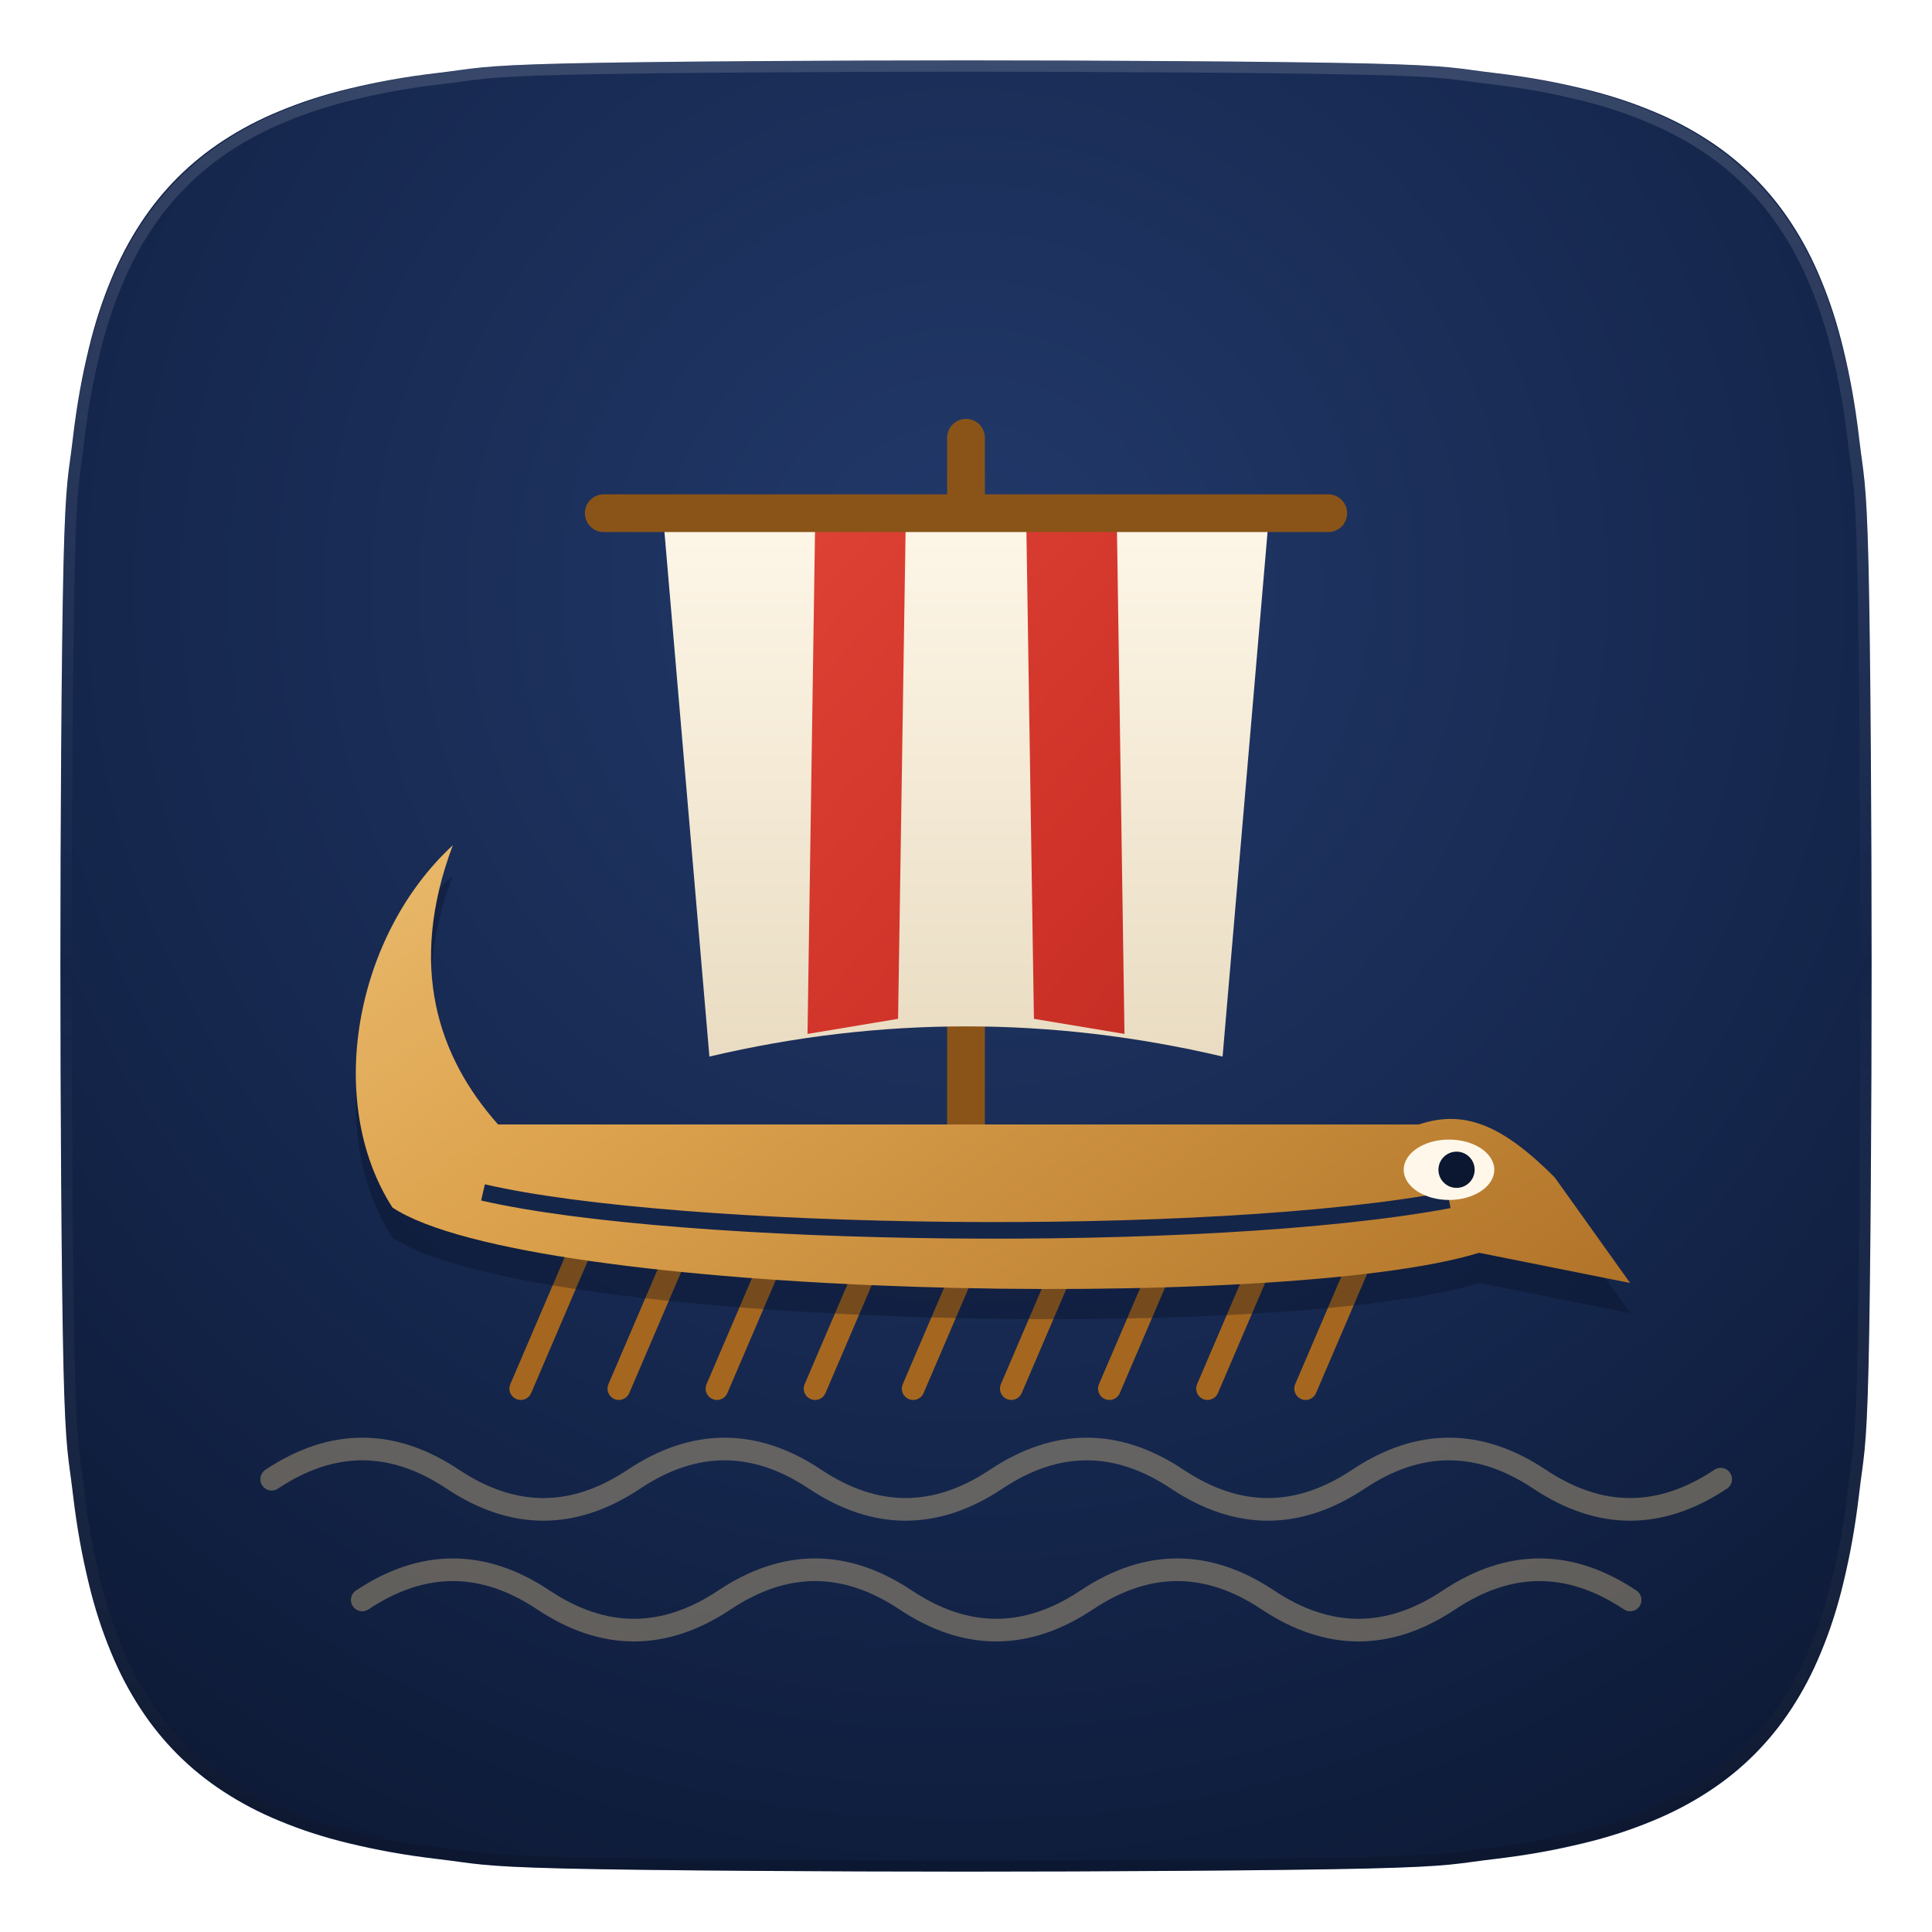
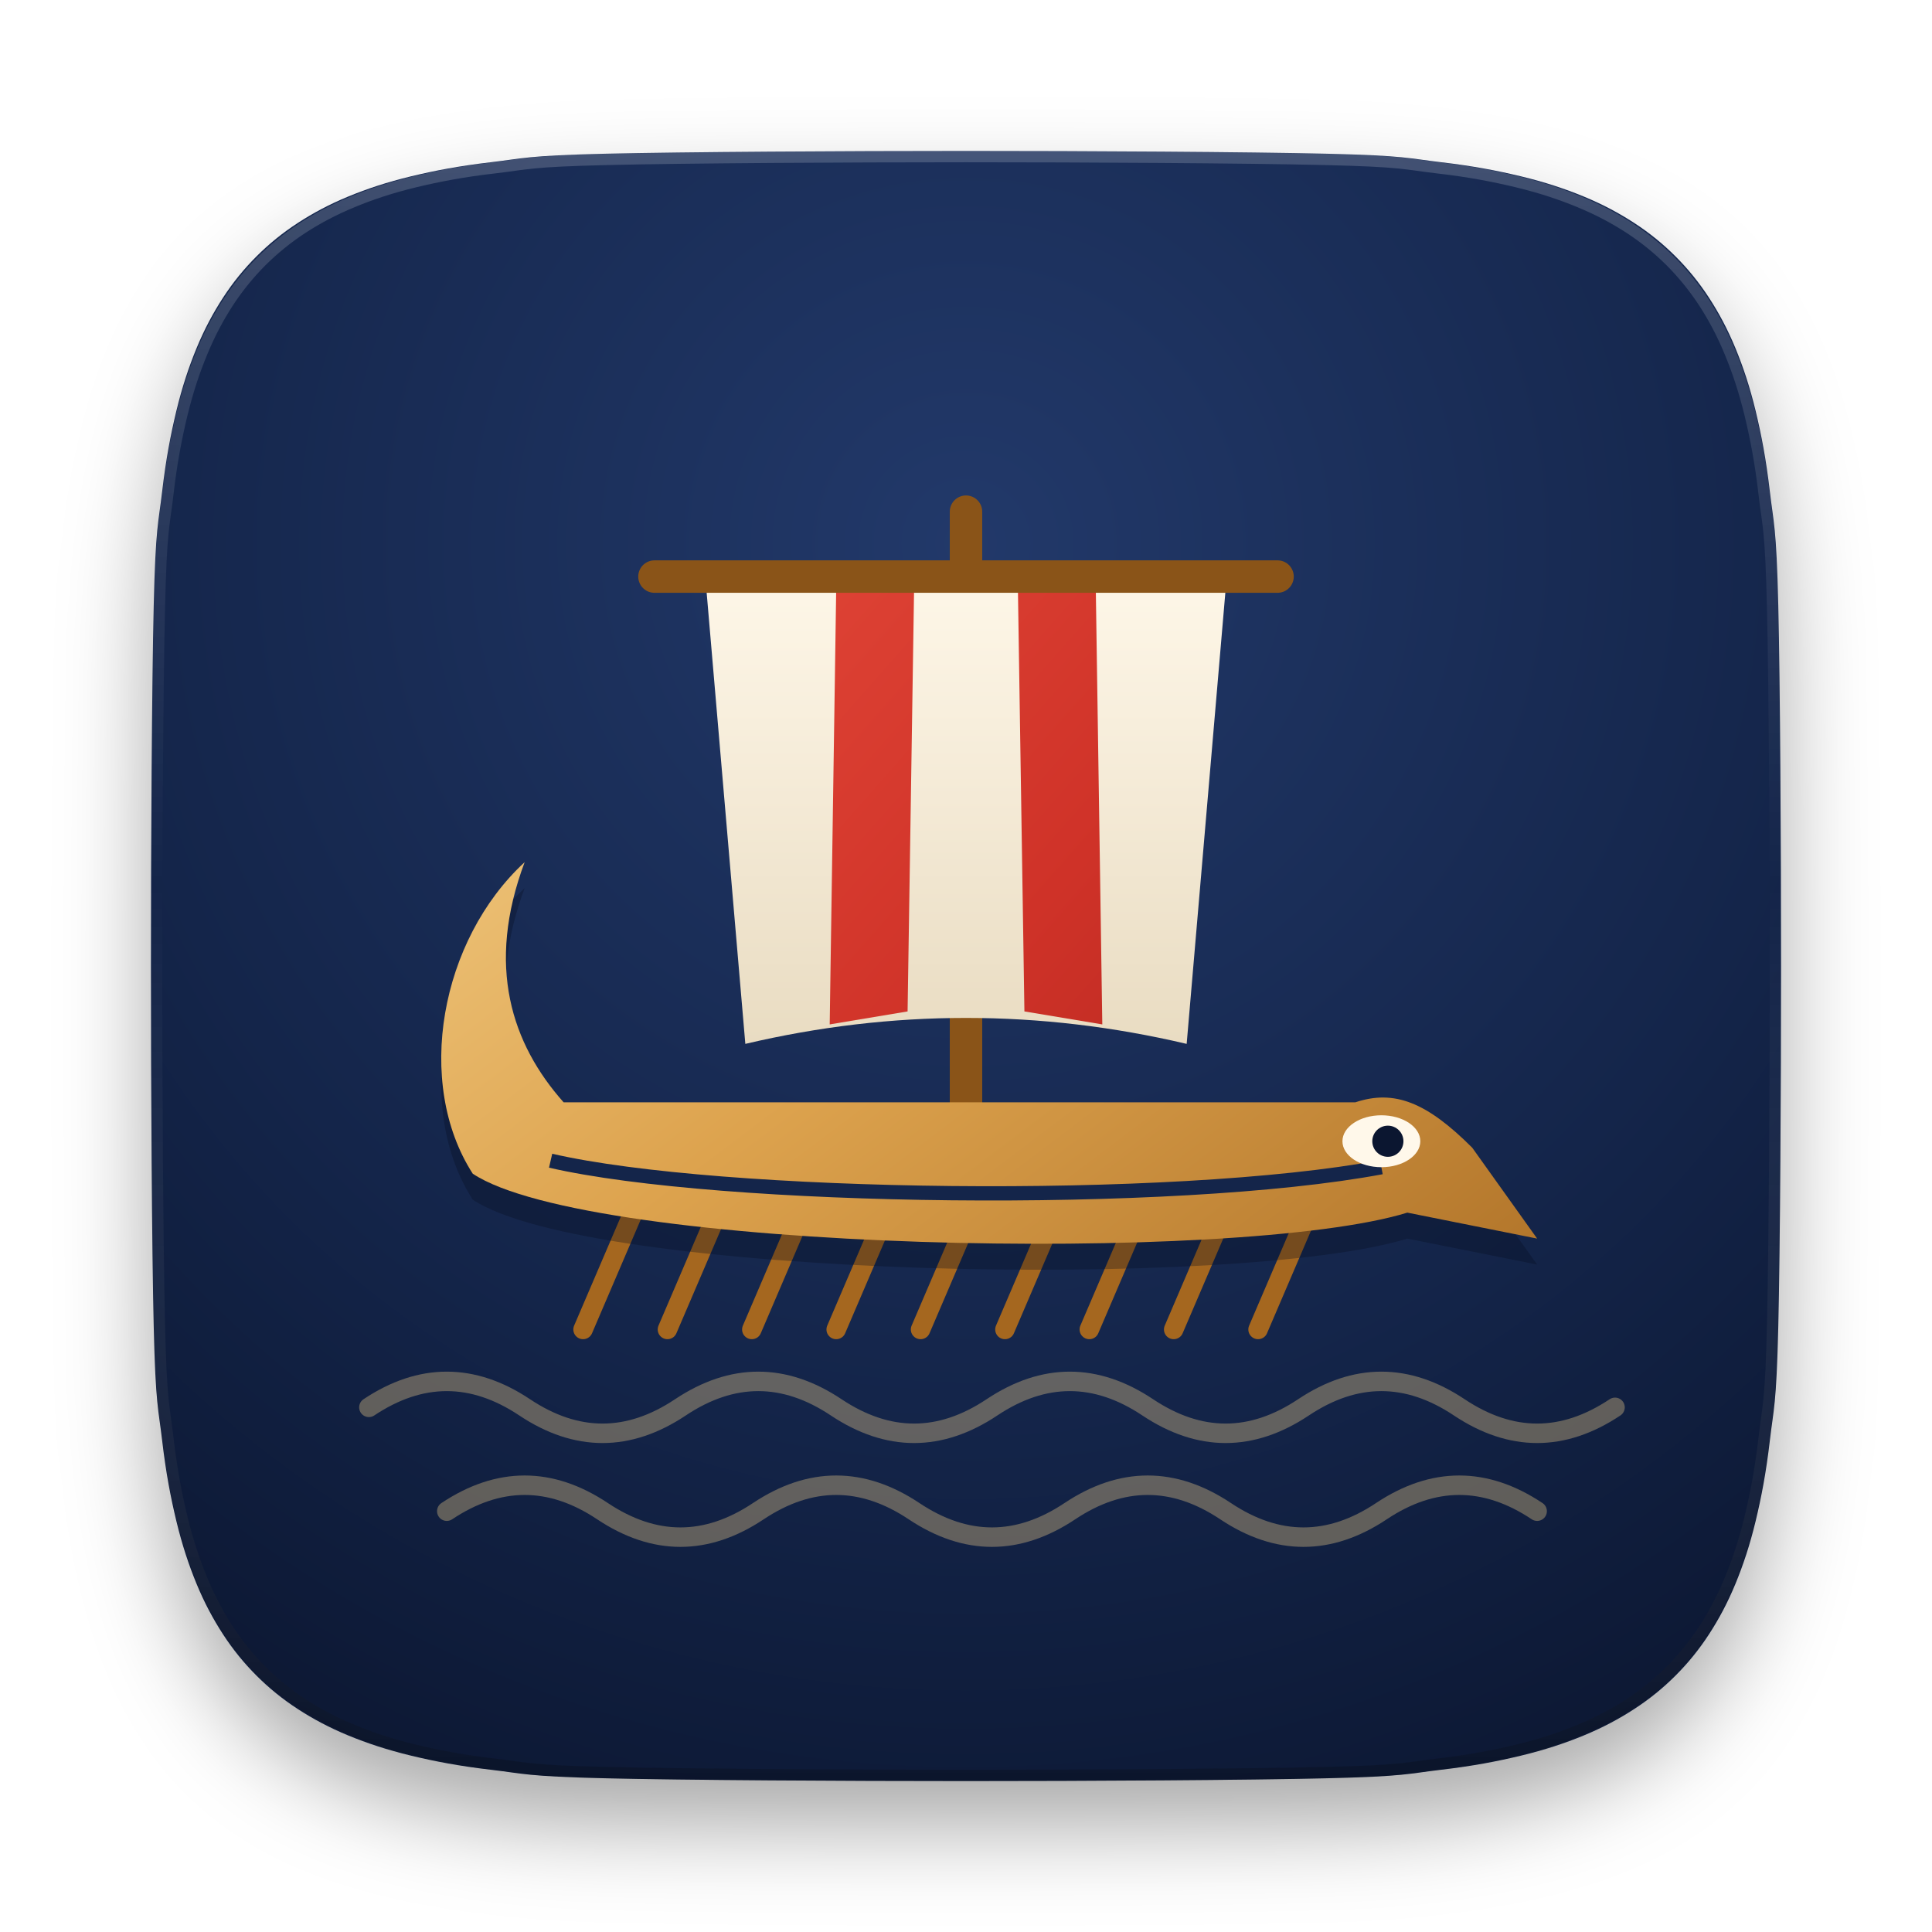
<svg xmlns="http://www.w3.org/2000/svg" viewBox="0 0 256 256" width="256" height="256">
  <defs>
-     <linearGradient id="il-bronze" x1="58" y1="40" x2="188" y2="220" gradientUnits="userSpaceOnUse">
+     <linearGradient id="il-bronze" x1="58" y1="58" x2="188" y2="230" gradientUnits="userSpaceOnUse">
      <stop offset="0" stop-color="#F6D38E" />
      <stop offset="0.45" stop-color="#DDA34E" />
      <stop offset="1" stop-color="#A5671F" />
    </linearGradient>
    <linearGradient id="il-crest" x1="48" y1="34" x2="218" y2="184" gradientUnits="userSpaceOnUse">
      <stop offset="0" stop-color="#EE5442" />
      <stop offset="0.55" stop-color="#CF3228" />
      <stop offset="1" stop-color="#9E1F18" />
    </linearGradient>
-     <radialGradient id="il-navy" cx="128" cy="78" r="210" gradientUnits="userSpaceOnUse">
+     <radialGradient id="il-navy" cx="128" cy="72" r="190" gradientUnits="userSpaceOnUse">
      <stop offset="0" stop-color="#22396A" />
      <stop offset="0.6" stop-color="#14254A" />
      <stop offset="1" stop-color="#0B1630" />
    </radialGradient>
-     <linearGradient id="il-rim" x1="0" y1="8" x2="0" y2="248" gradientUnits="userSpaceOnUse">
-       <stop offset="0" stop-color="#FFFFFF" stop-opacity="0.14" />
-       <stop offset="0.5" stop-color="#FFFFFF" stop-opacity="0" />
-       <stop offset="1" stop-color="#000000" stop-opacity="0.18" />
+     <linearGradient id="il-rim" x1="0" y1="20" x2="0" y2="236" gradientUnits="userSpaceOnUse">
+       <stop offset="0" stop-color="#FFFFFF" stop-opacity="0.18" />
+       <stop offset="0.45" stop-color="#FFFFFF" stop-opacity="0" />
+       <stop offset="1" stop-color="#000000" stop-opacity="0.22" />
    </linearGradient>
+     <filter id="il-shadow" x="-25%" y="-10%" width="150%" height="155%">
+       <feGaussianBlur in="SourceAlpha" stdDeviation="6" />
+       <feOffset dx="0" dy="6" />
+       <feComponentTransfer>
+         <feFuncA type="linear" slope="0.34" />
+       </feComponentTransfer>
+     </filter>
+     <clipPath id="il-tile">
+       <path d="M236 128 C236 143.94 235.88 165.35 235.63 175.83 C235.38 186.31 235.01 186.61 234.51 190.9 C234.01 195.18 233.39 198.39 232.63 201.55 C231.87 204.7 230.99 207.35 229.96 209.85 C228.93 212.35 227.77 214.52 226.45 216.55 C225.13 218.58 223.67 220.37 222.02 222.02 C220.37 223.67 218.58 225.13 216.55 226.45 C214.52 227.77 212.35 228.93 209.85 229.96 C207.35 230.99 204.7 231.87 201.55 232.63 C198.39 233.39 195.18 234.01 190.9 234.51 C186.61 235.01 186.31 235.38 175.83 235.63 C165.35 235.88 143.94 236 128 236 C112.06 236 90.65 235.88 80.17 235.63 C69.69 235.38 69.39 235.01 65.1 234.51 C60.82 234.01 57.61 233.39 54.45 232.63 C51.3 231.87 48.65 230.99 46.15 229.96 C43.65 228.93 41.48 227.77 39.45 226.45 C37.42 225.13 35.63 223.67 33.98 222.02 C32.33 220.37 30.87 218.58 29.55 216.55 C28.23 214.52 27.07 212.35 26.04 209.85 C25.01 207.35 24.13 204.7 23.37 201.55 C22.61 198.39 21.99 195.18 21.49 190.9 C20.99 186.61 20.62 186.31 20.37 175.83 C20.12 165.35 20 143.94 20 128 C20 112.06 20.12 90.65 20.37 80.17 C20.62 69.69 20.99 69.39 21.49 65.1 C21.99 60.82 22.61 57.61 23.37 54.45 C24.13 51.3 25.01 48.65 26.04 46.15 C27.07 43.65 28.23 41.48 29.55 39.45 C30.87 37.42 32.33 35.63 33.98 33.98 C35.63 32.33 37.42 30.87 39.45 29.55 C41.48 28.23 43.65 27.07 46.15 26.04 C48.65 25.01 51.3 24.13 54.45 23.37 C57.61 22.61 60.82 21.99 65.1 21.49 C69.39 20.99 69.69 20.62 80.17 20.37 C90.65 20.12 112.06 20 128 20 C143.94 20 165.35 20.12 175.83 20.37 C186.31 20.62 186.61 20.99 190.9 21.49 C195.18 21.99 198.39 22.61 201.55 23.37 C204.7 24.13 207.35 25.01 209.85 26.04 C212.35 27.07 214.52 28.23 216.55 29.55 C218.58 30.87 220.37 32.33 222.02 33.98 C223.67 35.63 225.13 37.42 226.45 39.45 C227.77 41.48 228.93 43.65 229.96 46.15 C230.99 48.65 231.87 51.3 232.63 54.45 C233.39 57.61 234.01 60.82 234.51 65.1 C235.01 69.39 235.38 69.69 235.63 80.17 C235.88 90.65 236 112.06 236 128 Z" />
+     </clipPath>
    <linearGradient id="sail" x1="0" y1="64" x2="0" y2="140" gradientUnits="userSpaceOnUse">
      <stop offset="0" stop-color="#FFF8EA" />
      <stop offset="1" stop-color="#E9DCC2" />
    </linearGradient>
  </defs>
-   <path fill="url(#il-navy)" d="M248 128 C248 145.71 247.86 169.5 247.59 181.14 C247.31 192.79 246.9 193.12 246.35 197.88 C245.79 202.65 245.1 206.21 244.26 209.72 C243.42 213.23 242.44 216.16 241.29 218.94 C240.15 221.72 238.86 224.14 237.39 226.39 C235.92 228.65 234.3 230.63 232.47 232.47 C230.63 234.3 228.65 235.92 226.39 237.39 C224.14 238.86 221.72 240.15 218.94 241.29 C216.16 242.44 213.23 243.42 209.72 244.26 C206.21 245.1 202.65 245.79 197.88 246.35 C193.12 246.9 192.79 247.31 181.14 247.59 C169.5 247.86 145.71 248 128 248 C110.29 248 86.5 247.86 74.86 247.59 C63.21 247.31 62.88 246.9 58.12 246.35 C53.35 245.79 49.79 245.1 46.28 244.26 C42.77 243.42 39.84 242.44 37.06 241.29 C34.28 240.15 31.86 238.86 29.61 237.39 C27.35 235.92 25.37 234.3 23.53 232.47 C21.7 230.63 20.08 228.65 18.61 226.39 C17.14 224.14 15.85 221.72 14.71 218.94 C13.56 216.16 12.58 213.23 11.74 209.72 C10.9 206.21 10.21 202.65 9.65 197.88 C9.1 193.12 8.69 192.79 8.41 181.14 C8.14 169.5 8 145.71 8 128 C8 110.29 8.14 86.5 8.41 74.86 C8.69 63.21 9.1 62.88 9.65 58.12 C10.21 53.35 10.9 49.79 11.74 46.28 C12.58 42.77 13.56 39.84 14.71 37.06 C15.85 34.28 17.14 31.86 18.61 29.61 C20.08 27.35 21.7 25.37 23.53 23.53 C25.37 21.7 27.35 20.08 29.61 18.61 C31.86 17.14 34.28 15.85 37.06 14.71 C39.84 13.56 42.77 12.58 46.28 11.74 C49.79 10.9 53.35 10.21 58.12 9.65 C62.88 9.1 63.21 8.69 74.86 8.41 C86.5 8.14 110.29 8 128 8 C145.71 8 169.5 8.14 181.14 8.41 C192.79 8.69 193.12 9.1 197.88 9.65 C202.65 10.21 206.21 10.9 209.72 11.74 C213.23 12.58 216.16 13.56 218.94 14.71 C221.72 15.85 224.14 17.14 226.39 18.61 C228.65 20.08 230.63 21.7 232.47 23.53 C234.3 25.37 235.92 27.35 237.39 29.61 C238.86 31.86 240.15 34.28 241.29 37.06 C242.44 39.84 243.42 42.77 244.26 46.28 C245.1 49.79 245.79 53.35 246.35 58.12 C246.9 62.88 247.31 63.21 247.59 74.86 C247.86 86.5 248 110.29 248 128 Z" />
-   <path fill="none" stroke="url(#il-rim)" stroke-width="1.5" d="M247.25 128 C247.25 145.6 247.11 169.24 246.84 180.81 C246.57 192.39 246.16 192.72 245.61 197.45 C245.06 202.18 244.37 205.72 243.53 209.21 C242.7 212.69 241.72 215.61 240.58 218.37 C239.44 221.14 238.17 223.54 236.7 225.78 C235.24 228.02 233.63 229.99 231.81 231.81 C229.99 233.63 228.02 235.24 225.78 236.7 C223.54 238.17 221.14 239.44 218.37 240.58 C215.61 241.72 212.69 242.7 209.21 243.53 C205.72 244.37 202.18 245.06 197.45 245.61 C192.72 246.16 192.39 246.57 180.81 246.84 C169.24 247.11 145.6 247.25 128 247.25 C110.4 247.25 86.76 247.11 75.19 246.84 C63.61 246.57 63.28 246.16 58.55 245.61 C53.82 245.06 50.28 244.37 46.79 243.53 C43.31 242.7 40.39 241.72 37.63 240.58 C34.86 239.44 32.46 238.17 30.22 236.7 C27.98 235.24 26.01 233.63 24.19 231.81 C22.37 229.99 20.76 228.02 19.3 225.78 C17.83 223.54 16.56 221.14 15.42 218.37 C14.28 215.61 13.3 212.69 12.47 209.21 C11.63 205.72 10.94 202.18 10.39 197.45 C9.84 192.72 9.43 192.39 9.16 180.81 C8.89 169.24 8.75 145.6 8.75 128 C8.75 110.4 8.89 86.76 9.16 75.19 C9.43 63.61 9.84 63.28 10.39 58.55 C10.94 53.82 11.63 50.28 12.47 46.79 C13.3 43.31 14.28 40.39 15.42 37.63 C16.56 34.86 17.83 32.46 19.3 30.22 C20.76 27.98 22.37 26.01 24.19 24.19 C26.01 22.37 27.98 20.76 30.22 19.3 C32.46 17.83 34.86 16.56 37.63 15.42 C40.39 14.28 43.31 13.3 46.79 12.47 C50.28 11.63 53.82 10.94 58.55 10.39 C63.28 9.84 63.61 9.43 75.19 9.16 C86.76 8.89 110.4 8.75 128 8.75 C145.6 8.75 169.24 8.89 180.81 9.16 C192.39 9.43 192.72 9.84 197.45 10.39 C202.18 10.94 205.72 11.63 209.21 12.47 C212.69 13.3 215.61 14.28 218.37 15.42 C221.14 16.56 223.54 17.83 225.78 19.3 C228.02 20.76 229.99 22.37 231.81 24.19 C233.63 26.01 235.24 27.98 236.7 30.22 C238.17 32.46 239.44 34.86 240.58 37.63 C241.72 40.39 242.7 43.31 243.53 46.79 C244.37 50.28 245.06 53.82 245.61 58.55 C246.16 63.28 246.57 63.61 246.84 75.19 C247.11 86.76 247.25 110.4 247.25 128 Z" />
-   <path fill="none" stroke="#F6D38E" stroke-opacity="0.35" stroke-width="3" stroke-linecap="round" d="M36 196 q12 -8 24 0 t24 0 t24 0 t24 0 t24 0 t24 0 t24 0 t24 0 M48 212 q12 -8 24 0 t24 0 t24 0 t24 0 t24 0 t24 0 t24 0" />
-   <path fill="none" stroke="#A5671F" stroke-width="3" stroke-linecap="round" d="M78 163 L69 184 M91 163 L82 184 M104 163 L95 184 M117 163 L108 184 M130 163 L121 184 M143 163 L134 184 M156 163 L147 184 M169 163 L160 184 M182 163 L173 184 " />
-   <path stroke="#8A5418" stroke-width="5" stroke-linecap="round" d="M128 152 V58" />
-   <path fill="url(#sail)" d="M88 70 H168 L162 140 Q128 132 94 140 Z" />
-   <path fill="url(#il-crest)" d="M108 70 H120 L119 135 Q113 136 107 137 Z M136 70 H148 L149 137 Q143 136 137 135 Z" />
-   <path stroke="#8A5418" stroke-width="5" stroke-linecap="round" d="M80 68 H176" />
-   <path fill="#040A1A" opacity="0.3" transform="translate(0 4)" d="M52 160 C70 172 170 174 196 166 L216 170 L206 156 C199 149 194 147 188 149 L66 149 C58 140 54 128 60 112 C47 124 43 146 52 160 Z" />
-   <path fill="url(#il-bronze)" d="M52 160 C70 172 170 174 196 166 L216 170 L206 156 C199 149 194 147 188 149 L66 149 C58 140 54 128 60 112 C47 124 43 146 52 160 Z" />
-   <path fill="none" stroke="#14254A" stroke-width="2.2" d="M64 158 C90 164 160 165 192 159" />
-   <ellipse cx="192" cy="155" rx="6" ry="4" fill="#FFF8EA" />
-   <circle cx="193" cy="155" r="2.4" fill="#0B1630" />
+   <path fill="#0B1630" filter="url(#il-shadow)" d="M236 128 C236 143.94 235.88 165.35 235.63 175.83 C235.38 186.31 235.01 186.61 234.51 190.9 C234.01 195.18 233.39 198.39 232.63 201.55 C231.87 204.7 230.99 207.35 229.96 209.85 C228.93 212.35 227.77 214.52 226.45 216.55 C225.13 218.58 223.67 220.37 222.02 222.02 C220.37 223.67 218.58 225.13 216.55 226.45 C214.52 227.77 212.35 228.93 209.85 229.96 C207.35 230.99 204.7 231.87 201.55 232.63 C198.39 233.39 195.18 234.01 190.9 234.51 C186.61 235.01 186.31 235.38 175.83 235.63 C165.35 235.88 143.94 236 128 236 C112.06 236 90.65 235.88 80.17 235.63 C69.69 235.38 69.39 235.01 65.1 234.51 C60.82 234.01 57.61 233.39 54.45 232.63 C51.3 231.87 48.65 230.99 46.15 229.96 C43.65 228.93 41.48 227.77 39.45 226.45 C37.42 225.13 35.63 223.67 33.98 222.02 C32.33 220.37 30.87 218.58 29.55 216.55 C28.23 214.52 27.07 212.35 26.04 209.85 C25.01 207.35 24.13 204.7 23.37 201.55 C22.61 198.39 21.99 195.18 21.49 190.9 C20.99 186.61 20.62 186.31 20.37 175.83 C20.12 165.35 20 143.94 20 128 C20 112.06 20.12 90.65 20.37 80.17 C20.62 69.69 20.99 69.39 21.49 65.1 C21.99 60.82 22.61 57.61 23.37 54.45 C24.13 51.3 25.01 48.65 26.04 46.15 C27.07 43.65 28.23 41.48 29.55 39.45 C30.87 37.42 32.33 35.63 33.98 33.98 C35.63 32.33 37.42 30.87 39.45 29.55 C41.48 28.23 43.65 27.07 46.15 26.04 C48.65 25.01 51.3 24.13 54.45 23.37 C57.61 22.61 60.82 21.99 65.1 21.49 C69.39 20.99 69.69 20.62 80.17 20.37 C90.65 20.12 112.06 20 128 20 C143.94 20 165.35 20.12 175.83 20.37 C186.31 20.62 186.61 20.99 190.9 21.49 C195.18 21.99 198.39 22.61 201.55 23.37 C204.7 24.13 207.35 25.01 209.85 26.04 C212.35 27.07 214.52 28.23 216.55 29.55 C218.58 30.87 220.37 32.33 222.02 33.98 C223.67 35.63 225.13 37.42 226.45 39.45 C227.77 41.48 228.93 43.65 229.96 46.15 C230.99 48.65 231.87 51.3 232.63 54.45 C233.39 57.61 234.01 60.82 234.51 65.1 C235.01 69.39 235.38 69.69 235.63 80.17 C235.88 90.65 236 112.06 236 128 Z" />
+   <path fill="url(#il-navy)" d="M236 128 C236 143.94 235.88 165.35 235.63 175.83 C235.38 186.31 235.01 186.61 234.51 190.9 C234.01 195.18 233.39 198.39 232.63 201.55 C231.87 204.7 230.99 207.35 229.96 209.85 C228.93 212.35 227.77 214.52 226.45 216.55 C225.13 218.58 223.67 220.37 222.02 222.02 C220.37 223.67 218.58 225.13 216.55 226.45 C214.52 227.77 212.35 228.93 209.85 229.96 C207.35 230.99 204.7 231.87 201.55 232.63 C198.39 233.39 195.18 234.01 190.9 234.51 C186.61 235.01 186.31 235.38 175.83 235.63 C165.35 235.88 143.94 236 128 236 C112.06 236 90.65 235.88 80.17 235.63 C69.69 235.38 69.39 235.01 65.1 234.51 C60.82 234.01 57.61 233.39 54.45 232.63 C51.3 231.87 48.65 230.99 46.15 229.96 C43.65 228.93 41.48 227.77 39.45 226.45 C37.42 225.13 35.63 223.67 33.98 222.02 C32.33 220.37 30.87 218.58 29.55 216.55 C28.23 214.52 27.07 212.35 26.04 209.85 C25.01 207.35 24.13 204.7 23.37 201.55 C22.61 198.39 21.99 195.18 21.49 190.9 C20.99 186.61 20.62 186.31 20.37 175.83 C20.12 165.35 20 143.94 20 128 C20 112.06 20.12 90.65 20.37 80.17 C20.62 69.69 20.99 69.39 21.49 65.1 C21.99 60.82 22.61 57.61 23.37 54.45 C24.13 51.3 25.01 48.65 26.04 46.15 C27.07 43.65 28.23 41.48 29.55 39.45 C30.87 37.42 32.33 35.63 33.98 33.98 C35.63 32.33 37.42 30.87 39.45 29.55 C41.48 28.23 43.65 27.07 46.15 26.04 C48.65 25.01 51.3 24.13 54.45 23.37 C57.61 22.61 60.82 21.99 65.1 21.49 C69.39 20.99 69.69 20.62 80.17 20.37 C90.65 20.12 112.06 20 128 20 C143.94 20 165.35 20.12 175.83 20.37 C186.31 20.62 186.61 20.99 190.9 21.49 C195.18 21.99 198.39 22.61 201.55 23.37 C204.7 24.13 207.35 25.01 209.85 26.04 C212.35 27.07 214.52 28.23 216.55 29.55 C218.58 30.87 220.37 32.33 222.02 33.98 C223.67 35.63 225.13 37.42 226.45 39.45 C227.77 41.48 228.93 43.65 229.96 46.15 C230.99 48.65 231.87 51.3 232.63 54.45 C233.39 57.61 234.01 60.82 234.51 65.1 C235.01 69.39 235.38 69.69 235.63 80.17 C235.88 90.65 236 112.06 236 128 Z" />
+   <path fill="none" stroke="url(#il-rim)" stroke-width="1.5" d="M235.25 128 C235.25 143.83 235.13 165.09 234.88 175.5 C234.64 185.91 234.27 186.2 233.77 190.46 C233.28 194.72 232.66 197.9 231.91 201.04 C231.15 204.17 230.28 206.8 229.25 209.28 C228.23 211.76 227.08 213.92 225.77 215.94 C224.45 217.95 223 219.73 221.37 221.37 C219.73 223 217.95 224.45 215.94 225.77 C213.92 227.08 211.76 228.23 209.28 229.25 C206.8 230.28 204.17 231.15 201.04 231.91 C197.9 232.66 194.72 233.28 190.46 233.77 C186.2 234.27 185.91 234.64 175.5 234.88 C165.09 235.13 143.83 235.25 128 235.25 C112.17 235.25 90.91 235.13 80.5 234.88 C70.09 234.64 69.8 234.27 65.54 233.77 C61.28 233.28 58.1 232.66 54.96 231.91 C51.83 231.15 49.2 230.28 46.72 229.25 C44.24 228.23 42.08 227.08 40.06 225.77 C38.05 224.45 36.27 223 34.63 221.37 C33 219.73 31.55 217.95 30.23 215.94 C28.92 213.92 27.77 211.76 26.75 209.28 C25.72 206.8 24.85 204.17 24.09 201.04 C23.34 197.9 22.72 194.72 22.23 190.46 C21.73 186.2 21.36 185.91 21.12 175.5 C20.87 165.09 20.75 143.83 20.75 128 C20.75 112.17 20.87 90.91 21.12 80.5 C21.36 70.09 21.73 69.8 22.23 65.54 C22.72 61.28 23.34 58.1 24.09 54.96 C24.85 51.83 25.72 49.2 26.75 46.72 C27.77 44.24 28.92 42.08 30.23 40.06 C31.55 38.05 33 36.27 34.63 34.63 C36.27 33 38.05 31.55 40.06 30.23 C42.08 28.92 44.24 27.77 46.72 26.75 C49.2 25.72 51.83 24.85 54.96 24.09 C58.1 23.34 61.28 22.72 65.54 22.23 C69.8 21.73 70.09 21.36 80.5 21.12 C90.91 20.87 112.17 20.75 128 20.75 C143.83 20.75 165.09 20.87 175.5 21.12 C185.91 21.36 186.2 21.73 190.46 22.23 C194.72 22.72 197.9 23.34 201.04 24.09 C204.17 24.85 206.8 25.72 209.28 26.75 C211.76 27.77 213.92 28.92 215.94 30.23 C217.95 31.55 219.73 33 221.37 34.63 C223 36.27 224.45 38.05 225.77 40.06 C227.08 42.08 228.23 44.24 229.25 46.72 C230.28 49.2 231.15 51.83 231.91 54.96 C232.66 58.1 233.28 61.28 233.77 65.54 C234.27 69.8 234.64 70.09 234.88 80.5 C235.13 90.91 235.25 112.17 235.25 128 Z" />
+   <g clip-path="url(#il-tile)">
+     <g transform="translate(128 128) scale(0.86) translate(-128 -128)">
+       <path fill="none" stroke="#F6D38E" stroke-opacity="0.35" stroke-width="3" stroke-linecap="round" d="M36 196 q12 -8 24 0 t24 0 t24 0 t24 0 t24 0 t24 0 t24 0 t24 0 M48 212 q12 -8 24 0 t24 0 t24 0 t24 0 t24 0 t24 0 t24 0" />
+       <path fill="none" stroke="#A5671F" stroke-width="3" stroke-linecap="round" d="M78 163 L69 184 M91 163 L82 184 M104 163 L95 184 M117 163 L108 184 M130 163 L121 184 M143 163 L134 184 M156 163 L147 184 M169 163 L160 184 M182 163 L173 184 " />
+       <path stroke="#8A5418" stroke-width="5" stroke-linecap="round" d="M128 152 V58" />
+       <path fill="url(#sail)" d="M88 70 H168 L162 140 Q128 132 94 140 Z" />
+       <path fill="url(#il-crest)" d="M108 70 H120 L119 135 Q113 136 107 137 Z M136 70 H148 L149 137 Q143 136 137 135 Z" />
+       <path stroke="#8A5418" stroke-width="5" stroke-linecap="round" d="M80 68 H176" />
+       <path fill="#040A1A" opacity="0.3" transform="translate(0 4)" d="M52 160 C70 172 170 174 196 166 L216 170 L206 156 C199 149 194 147 188 149 L66 149 C58 140 54 128 60 112 C47 124 43 146 52 160 Z" />
+       <path fill="url(#il-bronze)" d="M52 160 C70 172 170 174 196 166 L216 170 L206 156 C199 149 194 147 188 149 L66 149 C58 140 54 128 60 112 C47 124 43 146 52 160 Z" />
+       <path fill="none" stroke="#14254A" stroke-width="2.2" d="M64 158 C90 164 160 165 192 159" />
+       <ellipse cx="192" cy="155" rx="6" ry="4" fill="#FFF8EA" />
+       <circle cx="193" cy="155" r="2.4" fill="#0B1630" />
+     </g>
+   </g>
</svg>
